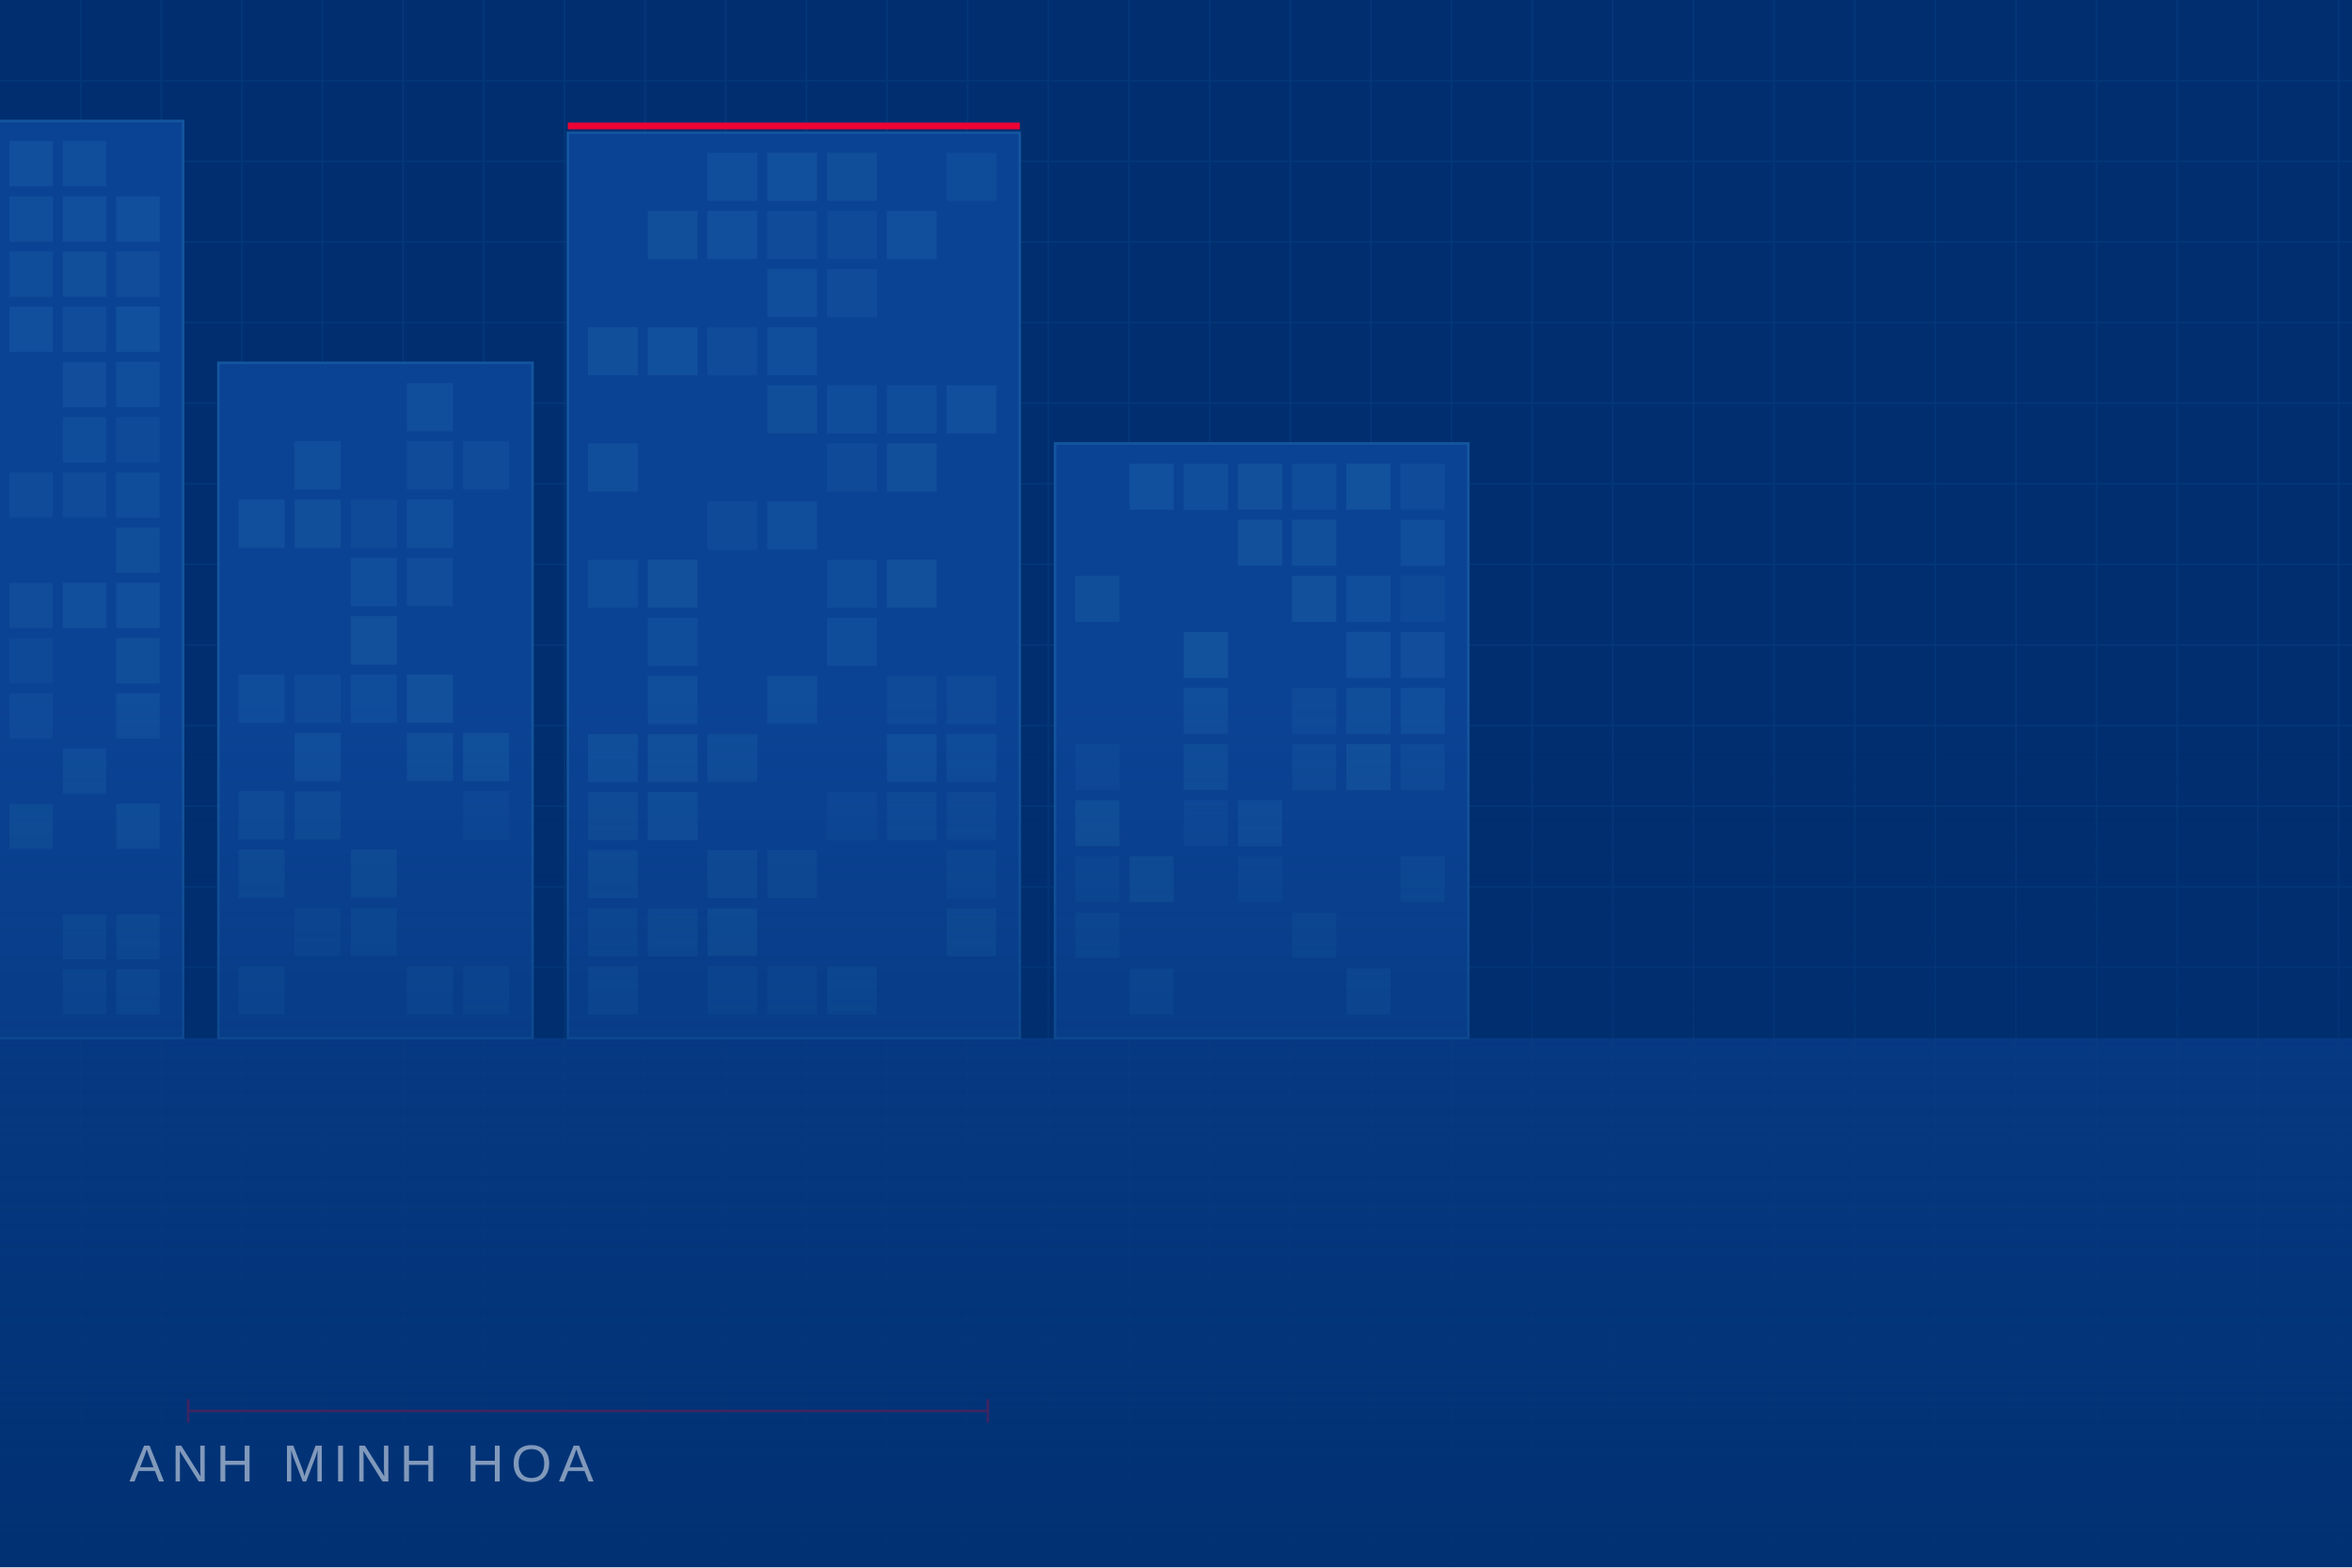
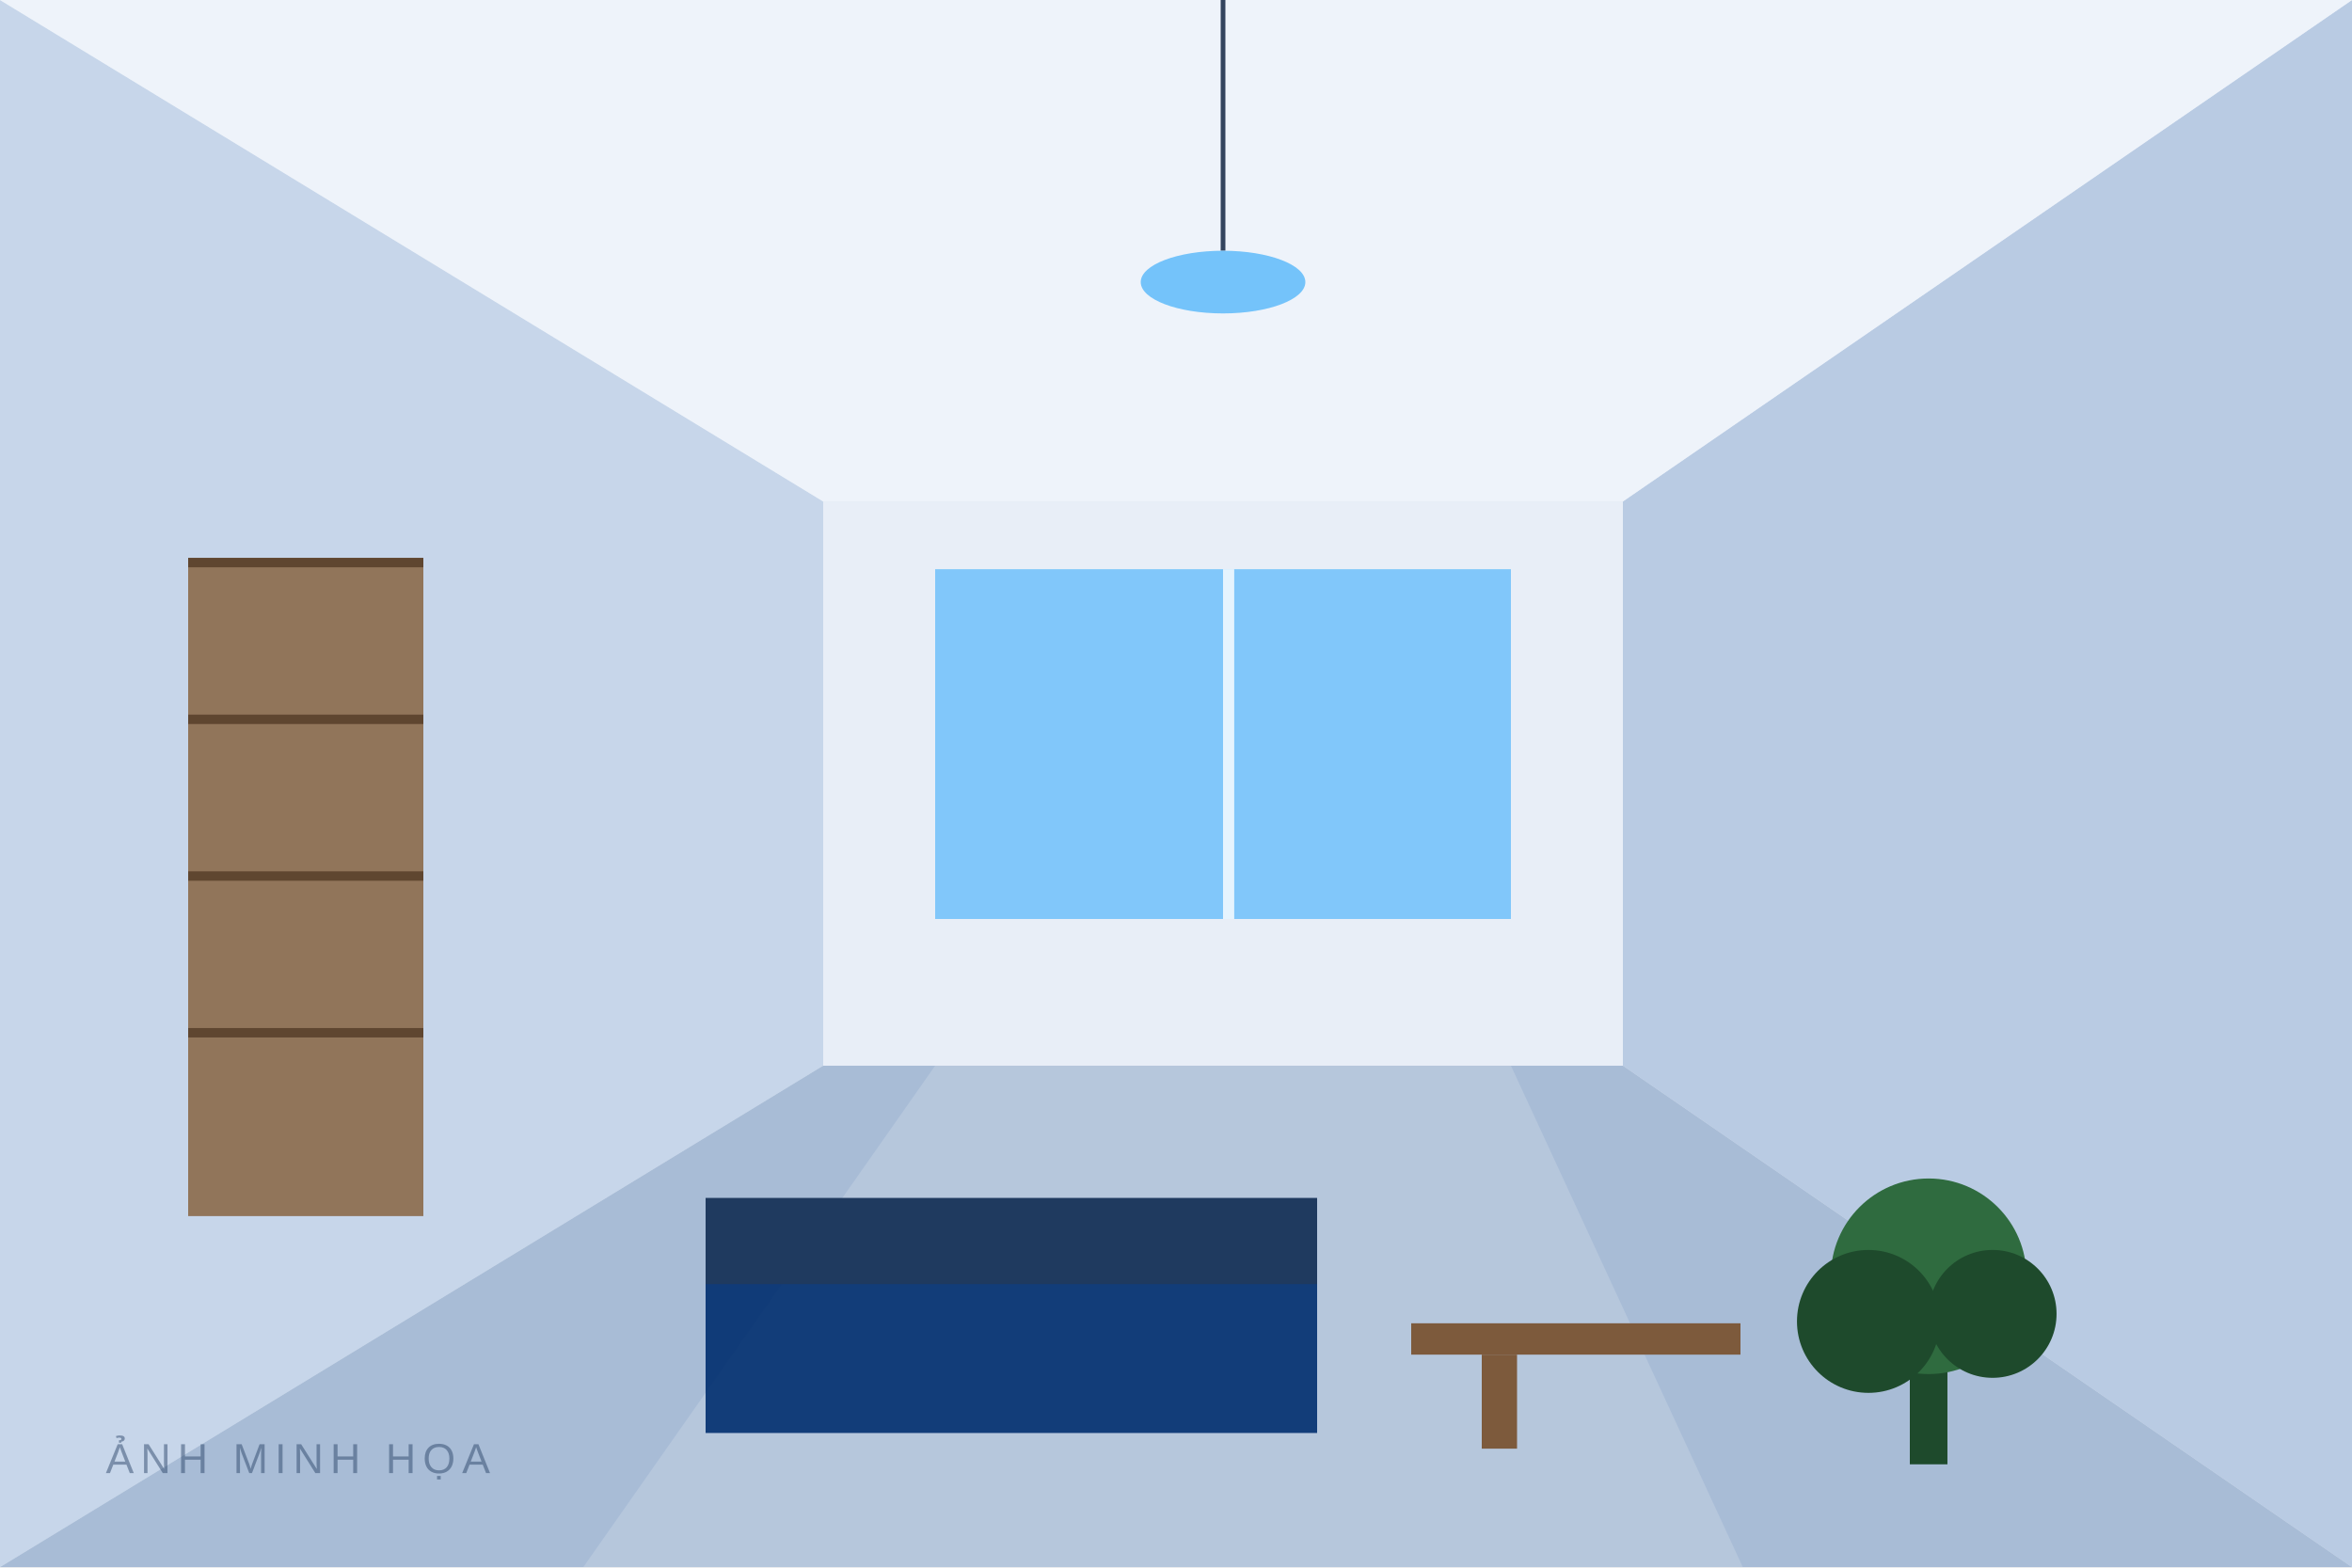
<svg xmlns="http://www.w3.org/2000/svg" viewBox="0 0 1400 933" width="1400" height="933" role="img" aria-label="Ảnh minh họa công trình">
-   <rect width="1400" height="933" fill="#002e6e" />
-   <g stroke="#14559f" stroke-width="1" opacity="0.22">
-     <line x1="48" y1="0" x2="48" y2="933" />
-     <line x1="96" y1="0" x2="96" y2="933" />
-     <line x1="144" y1="0" x2="144" y2="933" />
-     <line x1="192" y1="0" x2="192" y2="933" />
-     <line x1="240" y1="0" x2="240" y2="933" />
-     <line x1="288" y1="0" x2="288" y2="933" />
-     <line x1="336" y1="0" x2="336" y2="933" />
-     <line x1="384" y1="0" x2="384" y2="933" />
-     <line x1="432" y1="0" x2="432" y2="933" />
-     <line x1="480" y1="0" x2="480" y2="933" />
-     <line x1="528" y1="0" x2="528" y2="933" />
-     <line x1="576" y1="0" x2="576" y2="933" />
-     <line x1="624" y1="0" x2="624" y2="933" />
-     <line x1="672" y1="0" x2="672" y2="933" />
-     <line x1="720" y1="0" x2="720" y2="933" />
-     <line x1="768" y1="0" x2="768" y2="933" />
-     <line x1="816" y1="0" x2="816" y2="933" />
-     <line x1="864" y1="0" x2="864" y2="933" />
-     <line x1="912" y1="0" x2="912" y2="933" />
-     <line x1="960" y1="0" x2="960" y2="933" />
-     <line x1="1008" y1="0" x2="1008" y2="933" />
-     <line x1="1056" y1="0" x2="1056" y2="933" />
-     <line x1="1104" y1="0" x2="1104" y2="933" />
-     <line x1="1152" y1="0" x2="1152" y2="933" />
-     <line x1="1200" y1="0" x2="1200" y2="933" />
-     <line x1="1248" y1="0" x2="1248" y2="933" />
-     <line x1="1296" y1="0" x2="1296" y2="933" />
-     <line x1="1344" y1="0" x2="1344" y2="933" />
-     <line x1="1392" y1="0" x2="1392" y2="933" />
-     <line x1="0" y1="48" x2="1400" y2="48" />
-     <line x1="0" y1="96" x2="1400" y2="96" />
-     <line x1="0" y1="144" x2="1400" y2="144" />
-     <line x1="0" y1="192" x2="1400" y2="192" />
-     <line x1="0" y1="240" x2="1400" y2="240" />
-     <line x1="0" y1="288" x2="1400" y2="288" />
-     <line x1="0" y1="336" x2="1400" y2="336" />
-     <line x1="0" y1="384" x2="1400" y2="384" />
-     <line x1="0" y1="432" x2="1400" y2="432" />
-     <line x1="0" y1="480" x2="1400" y2="480" />
-     <line x1="0" y1="528" x2="1400" y2="528" />
-     <line x1="0" y1="576" x2="1400" y2="576" />
-     <line x1="0" y1="624" x2="1400" y2="624" />
-     <line x1="0" y1="672" x2="1400" y2="672" />
-     <line x1="0" y1="720" x2="1400" y2="720" />
-     <line x1="0" y1="768" x2="1400" y2="768" />
-     <line x1="0" y1="816" x2="1400" y2="816" />
-     <line x1="0" y1="864" x2="1400" y2="864" />
-     <line x1="0" y1="912" x2="1400" y2="912" />
-   </g>
-   <rect x="0" y="618" width="1400" height="315" fill="#0b4394" opacity="0.75" />
-   <rect x="-70" y="72" width="179" height="546" fill="#0b4394" stroke="#14559f" stroke-width="1.5" />
-   <rect x="-58.0" y="84.0" width="25.8" height="26.9" fill="#14559f" opacity="0.73" />
-   <rect x="-58.0" y="182.6" width="25.8" height="26.9" fill="#14559f" opacity="0.75" />
-   <rect x="-58.0" y="347.0" width="25.8" height="26.9" fill="#14559f" opacity="0.47" />
-   <rect x="-58.0" y="379.9" width="25.8" height="26.9" fill="#14559f" opacity="0.68" />
-   <rect x="-58.0" y="445.6" width="25.8" height="26.9" fill="#14559f" opacity="0.55" />
-   <rect x="-58.0" y="478.5" width="25.8" height="26.9" fill="#14559f" opacity="0.50" />
-   <rect x="-58.0" y="511.4" width="25.8" height="26.9" fill="#14559f" opacity="0.62" />
-   <rect x="-58.0" y="577.1" width="25.8" height="26.9" fill="#14559f" opacity="0.52" />
-   <rect x="-26.2" y="84.0" width="25.8" height="26.9" fill="#14559f" opacity="0.64" />
-   <rect x="-26.2" y="116.9" width="25.8" height="26.9" fill="#14559f" opacity="0.45" />
-   <rect x="-26.2" y="149.8" width="25.8" height="26.9" fill="#14559f" opacity="0.49" />
-   <rect x="-26.2" y="215.5" width="25.8" height="26.9" fill="#14559f" opacity="0.68" />
-   <rect x="-26.2" y="248.4" width="25.8" height="26.9" fill="#14559f" opacity="0.62" />
-   <rect x="-26.2" y="281.3" width="25.8" height="26.9" fill="#14559f" opacity="0.52" />
-   <rect x="-26.2" y="314.1" width="25.8" height="26.9" fill="#14559f" opacity="0.66" />
-   <rect x="-26.2" y="347.0" width="25.8" height="26.9" fill="#14559f" opacity="0.43" />
-   <rect x="-26.2" y="445.6" width="25.8" height="26.9" fill="#14559f" opacity="0.74" />
-   <rect x="-26.2" y="544.3" width="25.8" height="26.9" fill="#14559f" opacity="0.44" />
-   <rect x="-26.2" y="577.1" width="25.8" height="26.9" fill="#14559f" opacity="0.47" />
-   <rect x="5.6" y="84.0" width="25.8" height="26.9" fill="#14559f" opacity="0.65" />
-   <rect x="5.6" y="116.9" width="25.8" height="26.9" fill="#14559f" opacity="0.62" />
-   <rect x="5.6" y="149.8" width="25.8" height="26.9" fill="#14559f" opacity="0.51" />
-   <rect x="5.6" y="182.6" width="25.8" height="26.9" fill="#14559f" opacity="0.65" />
-   <rect x="5.6" y="281.3" width="25.8" height="26.9" fill="#14559f" opacity="0.46" />
-   <rect x="5.6" y="347.0" width="25.8" height="26.9" fill="#14559f" opacity="0.49" />
-   <rect x="5.6" y="379.9" width="25.8" height="26.9" fill="#14559f" opacity="0.37" />
-   <rect x="5.6" y="412.8" width="25.8" height="26.9" fill="#14559f" opacity="0.40" />
-   <rect x="5.6" y="478.5" width="25.8" height="26.9" fill="#14559f" opacity="0.61" />
-   <rect x="37.4" y="84.0" width="25.8" height="26.9" fill="#14559f" opacity="0.62" />
-   <rect x="37.4" y="116.9" width="25.8" height="26.9" fill="#14559f" opacity="0.67" />
-   <rect x="37.4" y="149.8" width="25.8" height="26.9" fill="#14559f" opacity="0.66" />
-   <rect x="37.4" y="182.6" width="25.8" height="26.9" fill="#14559f" opacity="0.49" />
-   <rect x="37.4" y="215.5" width="25.8" height="26.9" fill="#14559f" opacity="0.58" />
-   <rect x="37.4" y="248.4" width="25.8" height="26.9" fill="#14559f" opacity="0.51" />
-   <rect x="37.4" y="281.3" width="25.8" height="26.9" fill="#14559f" opacity="0.47" />
-   <rect x="37.4" y="347.0" width="25.8" height="26.9" fill="#14559f" opacity="0.65" />
-   <rect x="37.4" y="445.6" width="25.8" height="26.9" fill="#14559f" opacity="0.54" />
-   <rect x="37.4" y="544.3" width="25.8" height="26.9" fill="#14559f" opacity="0.58" />
-   <rect x="37.4" y="577.1" width="25.8" height="26.9" fill="#14559f" opacity="0.59" />
-   <rect x="69.2" y="116.9" width="25.8" height="26.9" fill="#14559f" opacity="0.65" />
-   <rect x="69.2" y="149.8" width="25.8" height="26.9" fill="#14559f" opacity="0.48" />
-   <rect x="69.2" y="182.6" width="25.8" height="26.9" fill="#14559f" opacity="0.72" />
-   <rect x="69.2" y="215.5" width="25.8" height="26.9" fill="#14559f" opacity="0.62" />
-   <rect x="69.2" y="248.4" width="25.8" height="26.9" fill="#14559f" opacity="0.40" />
-   <rect x="69.2" y="281.3" width="25.8" height="26.9" fill="#14559f" opacity="0.50" />
-   <rect x="69.2" y="314.1" width="25.8" height="26.9" fill="#14559f" opacity="0.61" />
-   <rect x="69.2" y="347.0" width="25.8" height="26.9" fill="#14559f" opacity="0.65" />
-   <rect x="69.2" y="379.9" width="25.8" height="26.9" fill="#14559f" opacity="0.60" />
-   <rect x="69.2" y="412.8" width="25.8" height="26.9" fill="#14559f" opacity="0.59" />
-   <rect x="69.2" y="478.5" width="25.8" height="26.9" fill="#14559f" opacity="0.67" />
-   <rect x="69.2" y="544.3" width="25.8" height="26.9" fill="#14559f" opacity="0.60" />
-   <rect x="69.2" y="577.1" width="25.8" height="26.9" fill="#14559f" opacity="0.67" />
-   <rect x="130" y="216" width="187" height="402" fill="#0b4394" stroke="#14559f" stroke-width="1.5" />
-   <rect x="142.0" y="297.5" width="27.4" height="28.7" fill="#14559f" opacity="0.64" />
-   <rect x="142.0" y="401.6" width="27.4" height="28.7" fill="#14559f" opacity="0.52" />
-   <rect x="142.0" y="471.1" width="27.4" height="28.7" fill="#14559f" opacity="0.54" />
-   <rect x="142.0" y="505.8" width="27.4" height="28.7" fill="#14559f" opacity="0.57" />
-   <rect x="142.0" y="575.3" width="27.4" height="28.7" fill="#14559f" opacity="0.53" />
-   <rect x="175.4" y="262.7" width="27.4" height="28.7" fill="#14559f" opacity="0.62" />
-   <rect x="175.4" y="297.5" width="27.4" height="28.7" fill="#14559f" opacity="0.63" />
-   <rect x="175.4" y="401.6" width="27.4" height="28.7" fill="#14559f" opacity="0.38" />
-   <rect x="175.4" y="436.4" width="27.4" height="28.7" fill="#14559f" opacity="0.65" />
-   <rect x="175.4" y="471.1" width="27.4" height="28.7" fill="#14559f" opacity="0.57" />
-   <rect x="175.4" y="540.5" width="27.4" height="28.7" fill="#14559f" opacity="0.38" />
-   <rect x="208.8" y="297.5" width="27.4" height="28.7" fill="#14559f" opacity="0.36" />
-   <rect x="208.8" y="332.2" width="27.4" height="28.7" fill="#14559f" opacity="0.57" />
-   <rect x="208.8" y="366.9" width="27.4" height="28.7" fill="#14559f" opacity="0.73" />
-   <rect x="208.8" y="401.6" width="27.4" height="28.7" fill="#14559f" opacity="0.50" />
-   <rect x="208.8" y="505.8" width="27.4" height="28.7" fill="#14559f" opacity="0.60" />
-   <rect x="208.8" y="540.5" width="27.4" height="28.7" fill="#14559f" opacity="0.52" />
-   <rect x="242.2" y="228.0" width="27.4" height="28.7" fill="#14559f" opacity="0.59" />
-   <rect x="242.2" y="262.7" width="27.4" height="28.7" fill="#14559f" opacity="0.43" />
-   <rect x="242.2" y="297.5" width="27.4" height="28.7" fill="#14559f" opacity="0.62" />
-   <rect x="242.2" y="332.2" width="27.4" height="28.7" fill="#14559f" opacity="0.49" />
-   <rect x="242.2" y="401.6" width="27.4" height="28.7" fill="#14559f" opacity="0.74" />
-   <rect x="242.2" y="436.4" width="27.4" height="28.7" fill="#14559f" opacity="0.66" />
-   <rect x="242.2" y="575.3" width="27.4" height="28.7" fill="#14559f" opacity="0.59" />
-   <rect x="275.6" y="262.7" width="27.4" height="28.7" fill="#14559f" opacity="0.44" />
-   <rect x="275.6" y="436.4" width="27.4" height="28.7" fill="#14559f" opacity="0.69" />
-   <rect x="275.6" y="471.1" width="27.4" height="28.7" fill="#14559f" opacity="0.37" />
-   <rect x="275.6" y="575.3" width="27.4" height="28.7" fill="#14559f" opacity="0.44" />
-   <rect x="338" y="79" width="269" height="539" fill="#0b4394" stroke="#14559f" stroke-width="1.5" />
-   <rect x="350.0" y="194.8" width="29.6" height="28.6" fill="#14559f" opacity="0.68" />
-   <rect x="350.0" y="264.0" width="29.6" height="28.6" fill="#14559f" opacity="0.57" />
-   <rect x="350.0" y="333.2" width="29.6" height="28.6" fill="#14559f" opacity="0.50" />
-   <rect x="350.0" y="437.0" width="29.6" height="28.6" fill="#14559f" opacity="0.71" />
-   <rect x="350.0" y="471.6" width="29.6" height="28.6" fill="#14559f" opacity="0.58" />
-   <rect x="350.0" y="506.2" width="29.6" height="28.6" fill="#14559f" opacity="0.53" />
-   <rect x="350.0" y="540.8" width="29.6" height="28.6" fill="#14559f" opacity="0.44" />
-   <rect x="350.0" y="575.4" width="29.6" height="28.6" fill="#14559f" opacity="0.64" />
-   <rect x="385.6" y="125.6" width="29.6" height="28.6" fill="#14559f" opacity="0.63" />
-   <rect x="385.6" y="194.8" width="29.6" height="28.6" fill="#14559f" opacity="0.70" />
-   <rect x="385.6" y="333.2" width="29.6" height="28.6" fill="#14559f" opacity="0.74" />
-   <rect x="385.6" y="367.8" width="29.6" height="28.6" fill="#14559f" opacity="0.51" />
-   <rect x="385.6" y="402.4" width="29.6" height="28.6" fill="#14559f" opacity="0.54" />
-   <rect x="385.6" y="437.0" width="29.6" height="28.6" fill="#14559f" opacity="0.73" />
-   <rect x="385.6" y="471.6" width="29.6" height="28.6" fill="#14559f" opacity="0.71" />
-   <rect x="385.6" y="540.8" width="29.6" height="28.6" fill="#14559f" opacity="0.61" />
-   <rect x="421.1" y="91.0" width="29.6" height="28.6" fill="#14559f" opacity="0.62" />
-   <rect x="421.1" y="125.6" width="29.6" height="28.6" fill="#14559f" opacity="0.65" />
-   <rect x="421.1" y="194.8" width="29.6" height="28.6" fill="#14559f" opacity="0.43" />
-   <rect x="421.1" y="298.6" width="29.6" height="28.6" fill="#14559f" opacity="0.40" />
-   <rect x="421.1" y="437.0" width="29.6" height="28.6" fill="#14559f" opacity="0.57" />
-   <rect x="421.1" y="506.2" width="29.6" height="28.6" fill="#14559f" opacity="0.58" />
-   <rect x="421.1" y="540.8" width="29.6" height="28.6" fill="#14559f" opacity="0.69" />
-   <rect x="421.1" y="575.4" width="29.6" height="28.6" fill="#14559f" opacity="0.47" />
-   <rect x="456.7" y="91.0" width="29.6" height="28.6" fill="#14559f" opacity="0.69" />
-   <rect x="456.7" y="125.6" width="29.6" height="28.6" fill="#14559f" opacity="0.47" />
-   <rect x="456.7" y="160.2" width="29.6" height="28.6" fill="#14559f" opacity="0.53" />
-   <rect x="456.7" y="194.8" width="29.6" height="28.6" fill="#14559f" opacity="0.54" />
-   <rect x="456.7" y="229.4" width="29.6" height="28.6" fill="#14559f" opacity="0.60" />
-   <rect x="456.7" y="298.6" width="29.6" height="28.6" fill="#14559f" opacity="0.57" />
-   <rect x="456.7" y="402.4" width="29.6" height="28.6" fill="#14559f" opacity="0.55" />
-   <rect x="456.7" y="506.2" width="29.6" height="28.6" fill="#14559f" opacity="0.48" />
-   <rect x="456.7" y="575.4" width="29.6" height="28.6" fill="#14559f" opacity="0.41" />
-   <rect x="492.3" y="91.0" width="29.6" height="28.6" fill="#14559f" opacity="0.60" />
-   <rect x="492.3" y="125.6" width="29.6" height="28.6" fill="#14559f" opacity="0.36" />
-   <rect x="492.3" y="160.2" width="29.6" height="28.6" fill="#14559f" opacity="0.47" />
-   <rect x="492.3" y="229.4" width="29.6" height="28.6" fill="#14559f" opacity="0.52" />
-   <rect x="492.3" y="264.0" width="29.6" height="28.6" fill="#14559f" opacity="0.40" />
-   <rect x="492.3" y="333.2" width="29.6" height="28.6" fill="#14559f" opacity="0.50" />
-   <rect x="492.3" y="367.8" width="29.6" height="28.6" fill="#14559f" opacity="0.52" />
-   <rect x="492.3" y="471.6" width="29.6" height="28.6" fill="#14559f" opacity="0.37" />
-   <rect x="492.3" y="575.4" width="29.6" height="28.6" fill="#14559f" opacity="0.62" />
-   <rect x="527.9" y="125.6" width="29.6" height="28.6" fill="#14559f" opacity="0.67" />
-   <rect x="527.9" y="229.4" width="29.6" height="28.6" fill="#14559f" opacity="0.51" />
-   <rect x="527.9" y="264.0" width="29.6" height="28.6" fill="#14559f" opacity="0.68" />
-   <rect x="527.9" y="333.2" width="29.6" height="28.6" fill="#14559f" opacity="0.74" />
-   <rect x="527.9" y="402.4" width="29.6" height="28.6" fill="#14559f" opacity="0.36" />
-   <rect x="527.9" y="437.0" width="29.6" height="28.6" fill="#14559f" opacity="0.65" />
-   <rect x="527.9" y="471.6" width="29.6" height="28.6" fill="#14559f" opacity="0.51" />
-   <rect x="563.4" y="91.0" width="29.6" height="28.6" fill="#14559f" opacity="0.42" />
-   <rect x="563.4" y="229.4" width="29.6" height="28.6" fill="#14559f" opacity="0.67" />
-   <rect x="563.4" y="402.4" width="29.6" height="28.6" fill="#14559f" opacity="0.38" />
-   <rect x="563.4" y="437.0" width="29.6" height="28.6" fill="#14559f" opacity="0.50" />
-   <rect x="563.4" y="471.6" width="29.6" height="28.6" fill="#14559f" opacity="0.46" />
-   <rect x="563.4" y="506.2" width="29.6" height="28.6" fill="#14559f" opacity="0.36" />
-   <rect x="563.4" y="540.8" width="29.6" height="28.6" fill="#14559f" opacity="0.61" />
-   <rect x="338" y="73" width="269" height="4" fill="#ed0435" />
-   <rect x="628" y="264" width="246" height="354" fill="#0b4394" stroke="#14559f" stroke-width="1.5" />
-   <rect x="640.0" y="342.8" width="26.3" height="27.4" fill="#14559f" opacity="0.61" />
-   <rect x="640.0" y="443.0" width="26.3" height="27.4" fill="#14559f" opacity="0.37" />
-   <rect x="640.0" y="476.4" width="26.3" height="27.4" fill="#14559f" opacity="0.73" />
-   <rect x="640.0" y="509.8" width="26.3" height="27.4" fill="#14559f" opacity="0.36" />
-   <rect x="640.0" y="543.2" width="26.3" height="27.4" fill="#14559f" opacity="0.47" />
-   <rect x="672.3" y="276.0" width="26.3" height="27.4" fill="#14559f" opacity="0.72" />
-   <rect x="672.3" y="509.8" width="26.3" height="27.4" fill="#14559f" opacity="0.66" />
-   <rect x="672.3" y="576.6" width="26.3" height="27.4" fill="#14559f" opacity="0.57" />
-   <rect x="704.6" y="276.0" width="26.3" height="27.4" fill="#14559f" opacity="0.59" />
-   <rect x="704.6" y="376.2" width="26.3" height="27.4" fill="#14559f" opacity="0.75" />
-   <rect x="704.6" y="409.6" width="26.3" height="27.4" fill="#14559f" opacity="0.55" />
-   <rect x="704.6" y="443.0" width="26.3" height="27.4" fill="#14559f" opacity="0.57" />
-   <rect x="704.6" y="476.4" width="26.3" height="27.4" fill="#14559f" opacity="0.39" />
-   <rect x="736.9" y="276.0" width="26.3" height="27.4" fill="#14559f" opacity="0.73" />
-   <rect x="736.9" y="309.4" width="26.3" height="27.4" fill="#14559f" opacity="0.74" />
-   <rect x="736.9" y="476.4" width="26.3" height="27.4" fill="#14559f" opacity="0.65" />
-   <rect x="736.9" y="509.8" width="26.3" height="27.4" fill="#14559f" opacity="0.37" />
-   <rect x="769.1" y="276.0" width="26.3" height="27.4" fill="#14559f" opacity="0.50" />
-   <rect x="769.1" y="309.4" width="26.3" height="27.4" fill="#14559f" opacity="0.66" />
-   <rect x="769.1" y="342.8" width="26.3" height="27.4" fill="#14559f" opacity="0.74" />
-   <rect x="769.1" y="409.6" width="26.3" height="27.4" fill="#14559f" opacity="0.36" />
-   <rect x="769.1" y="443.0" width="26.3" height="27.4" fill="#14559f" opacity="0.41" />
-   <rect x="769.1" y="543.2" width="26.3" height="27.4" fill="#14559f" opacity="0.46" />
-   <rect x="801.4" y="276.0" width="26.3" height="27.4" fill="#14559f" opacity="0.75" />
-   <rect x="801.4" y="342.8" width="26.3" height="27.4" fill="#14559f" opacity="0.59" />
-   <rect x="801.4" y="376.2" width="26.3" height="27.4" fill="#14559f" opacity="0.64" />
-   <rect x="801.4" y="409.6" width="26.3" height="27.4" fill="#14559f" opacity="0.60" />
-   <rect x="801.4" y="443.0" width="26.3" height="27.4" fill="#14559f" opacity="0.73" />
-   <rect x="801.4" y="576.6" width="26.3" height="27.4" fill="#14559f" opacity="0.64" />
-   <rect x="833.7" y="276.0" width="26.3" height="27.4" fill="#14559f" opacity="0.44" />
-   <rect x="833.7" y="309.4" width="26.3" height="27.4" fill="#14559f" opacity="0.53" />
-   <rect x="833.7" y="342.8" width="26.3" height="27.4" fill="#14559f" opacity="0.37" />
-   <rect x="833.7" y="376.2" width="26.3" height="27.4" fill="#14559f" opacity="0.58" />
-   <rect x="833.7" y="409.6" width="26.3" height="27.4" fill="#14559f" opacity="0.62" />
-   <rect x="833.7" y="443.0" width="26.3" height="27.4" fill="#14559f" opacity="0.44" />
-   <rect x="833.7" y="509.8" width="26.3" height="27.4" fill="#14559f" opacity="0.50" />
-   <g stroke="#ed0435" stroke-width="1.5" opacity="0.85">
-     <line x1="112" y1="840" x2="588" y2="840" />
-     <line x1="112" y1="833" x2="112" y2="847" />
-     <line x1="588" y1="833" x2="588" y2="847" />
-   </g>
-   <linearGradient id="g" x1="0" y1="1" x2="0" y2="0">
-     <stop offset="0" stop-color="#002e6e" stop-opacity="0.85" />
-     <stop offset="0.55" stop-color="#002e6e" stop-opacity="0" />
-   </linearGradient>
-   <rect width="1400" height="933" fill="url(#g)" />
-   <text x="77" y="882" fill="#ffffff" opacity="0.5" font-family="Segoe UI, Arial, sans-serif" font-size="31" letter-spacing="4.3">ANH MINH HOA</text>
+   <rect x="0" y="0" width="1400" height="933" fill="#dfe8f4" />
+   <polygon points="0,0 490,298.56 490,634.44 0,933" fill="#c7d6ea" />
+   <polygon points="1400,0 966,298.56 966,634.44 1400,933" fill="#b9cbe3" />
+   <polygon points="0,0 1400,0 966,298.56 490,298.56" fill="#eef3fa" />
+   <polygon points="0,933 1400,933 966,634.44 490,634.44" fill="#a8bcd6" />
+   <rect x="490" y="298.56" width="476" height="335.88" fill="#e8eef7" />
+   <rect x="556.64" y="338.87" width="342.72" height="208.25" fill="#6ec1fa" opacity="0.85" />
+   <rect x="728" y="338.87" width="6.66" height="208.25" fill="#ffffff" opacity="0.8" />
+   <polygon points="556.64,634.44 899.36,634.44 1037.4,933 347.2,933" fill="#ffffff" opacity="0.16" />
+   <rect x="420" y="759.84" width="364" height="93.3" fill="#002e6e" opacity="0.9" />
+   <rect x="420" y="713.19" width="364" height="51.32" fill="#1f3a5f" />
+   <rect x="840" y="787.83" width="196" height="18.66" fill="#7d5a3c" />
+   <rect x="882" y="806.49" width="21" height="55.98" fill="#7d5a3c" />
+   <rect x="112" y="332.15" width="140" height="391.86" fill="#8b6a4a" opacity="0.9" />
+   <rect x="112" y="332.15" width="140" height="5.6" fill="#5f4630" />
+   <rect x="112" y="425.45" width="140" height="5.6" fill="#5f4630" />
+   <rect x="112" y="518.75" width="140" height="5.6" fill="#5f4630" />
+   <rect x="112" y="612.05" width="140" height="5.6" fill="#5f4630" />
+   <rect x="726.6" y="0" width="2.8" height="149.28" fill="#33445e" />
+   <ellipse cx="728" cy="167.94" rx="49" ry="18.66" fill="#6ec1fa" opacity="0.95" />
+   <rect x="1136.8" y="800.14" width="22.39" height="71.65" fill="#1e4a2c" />
+   <circle cx="1148" cy="759.84" r="58.22" fill="#2f6b3f" />
+   <circle cx="1112.17" cy="786.71" r="42.54" fill="#1e4a2c" />
+   <circle cx="1186.07" cy="782.23" r="38.07" fill="#1e4a2c" />
+   <text x="63" y="877.02" fill="#1f3a5f" opacity="0.45" font-family="Segoe UI, Arial, sans-serif" font-size="25" letter-spacing="4">ẢNH MINH HỌA</text>
</svg>
